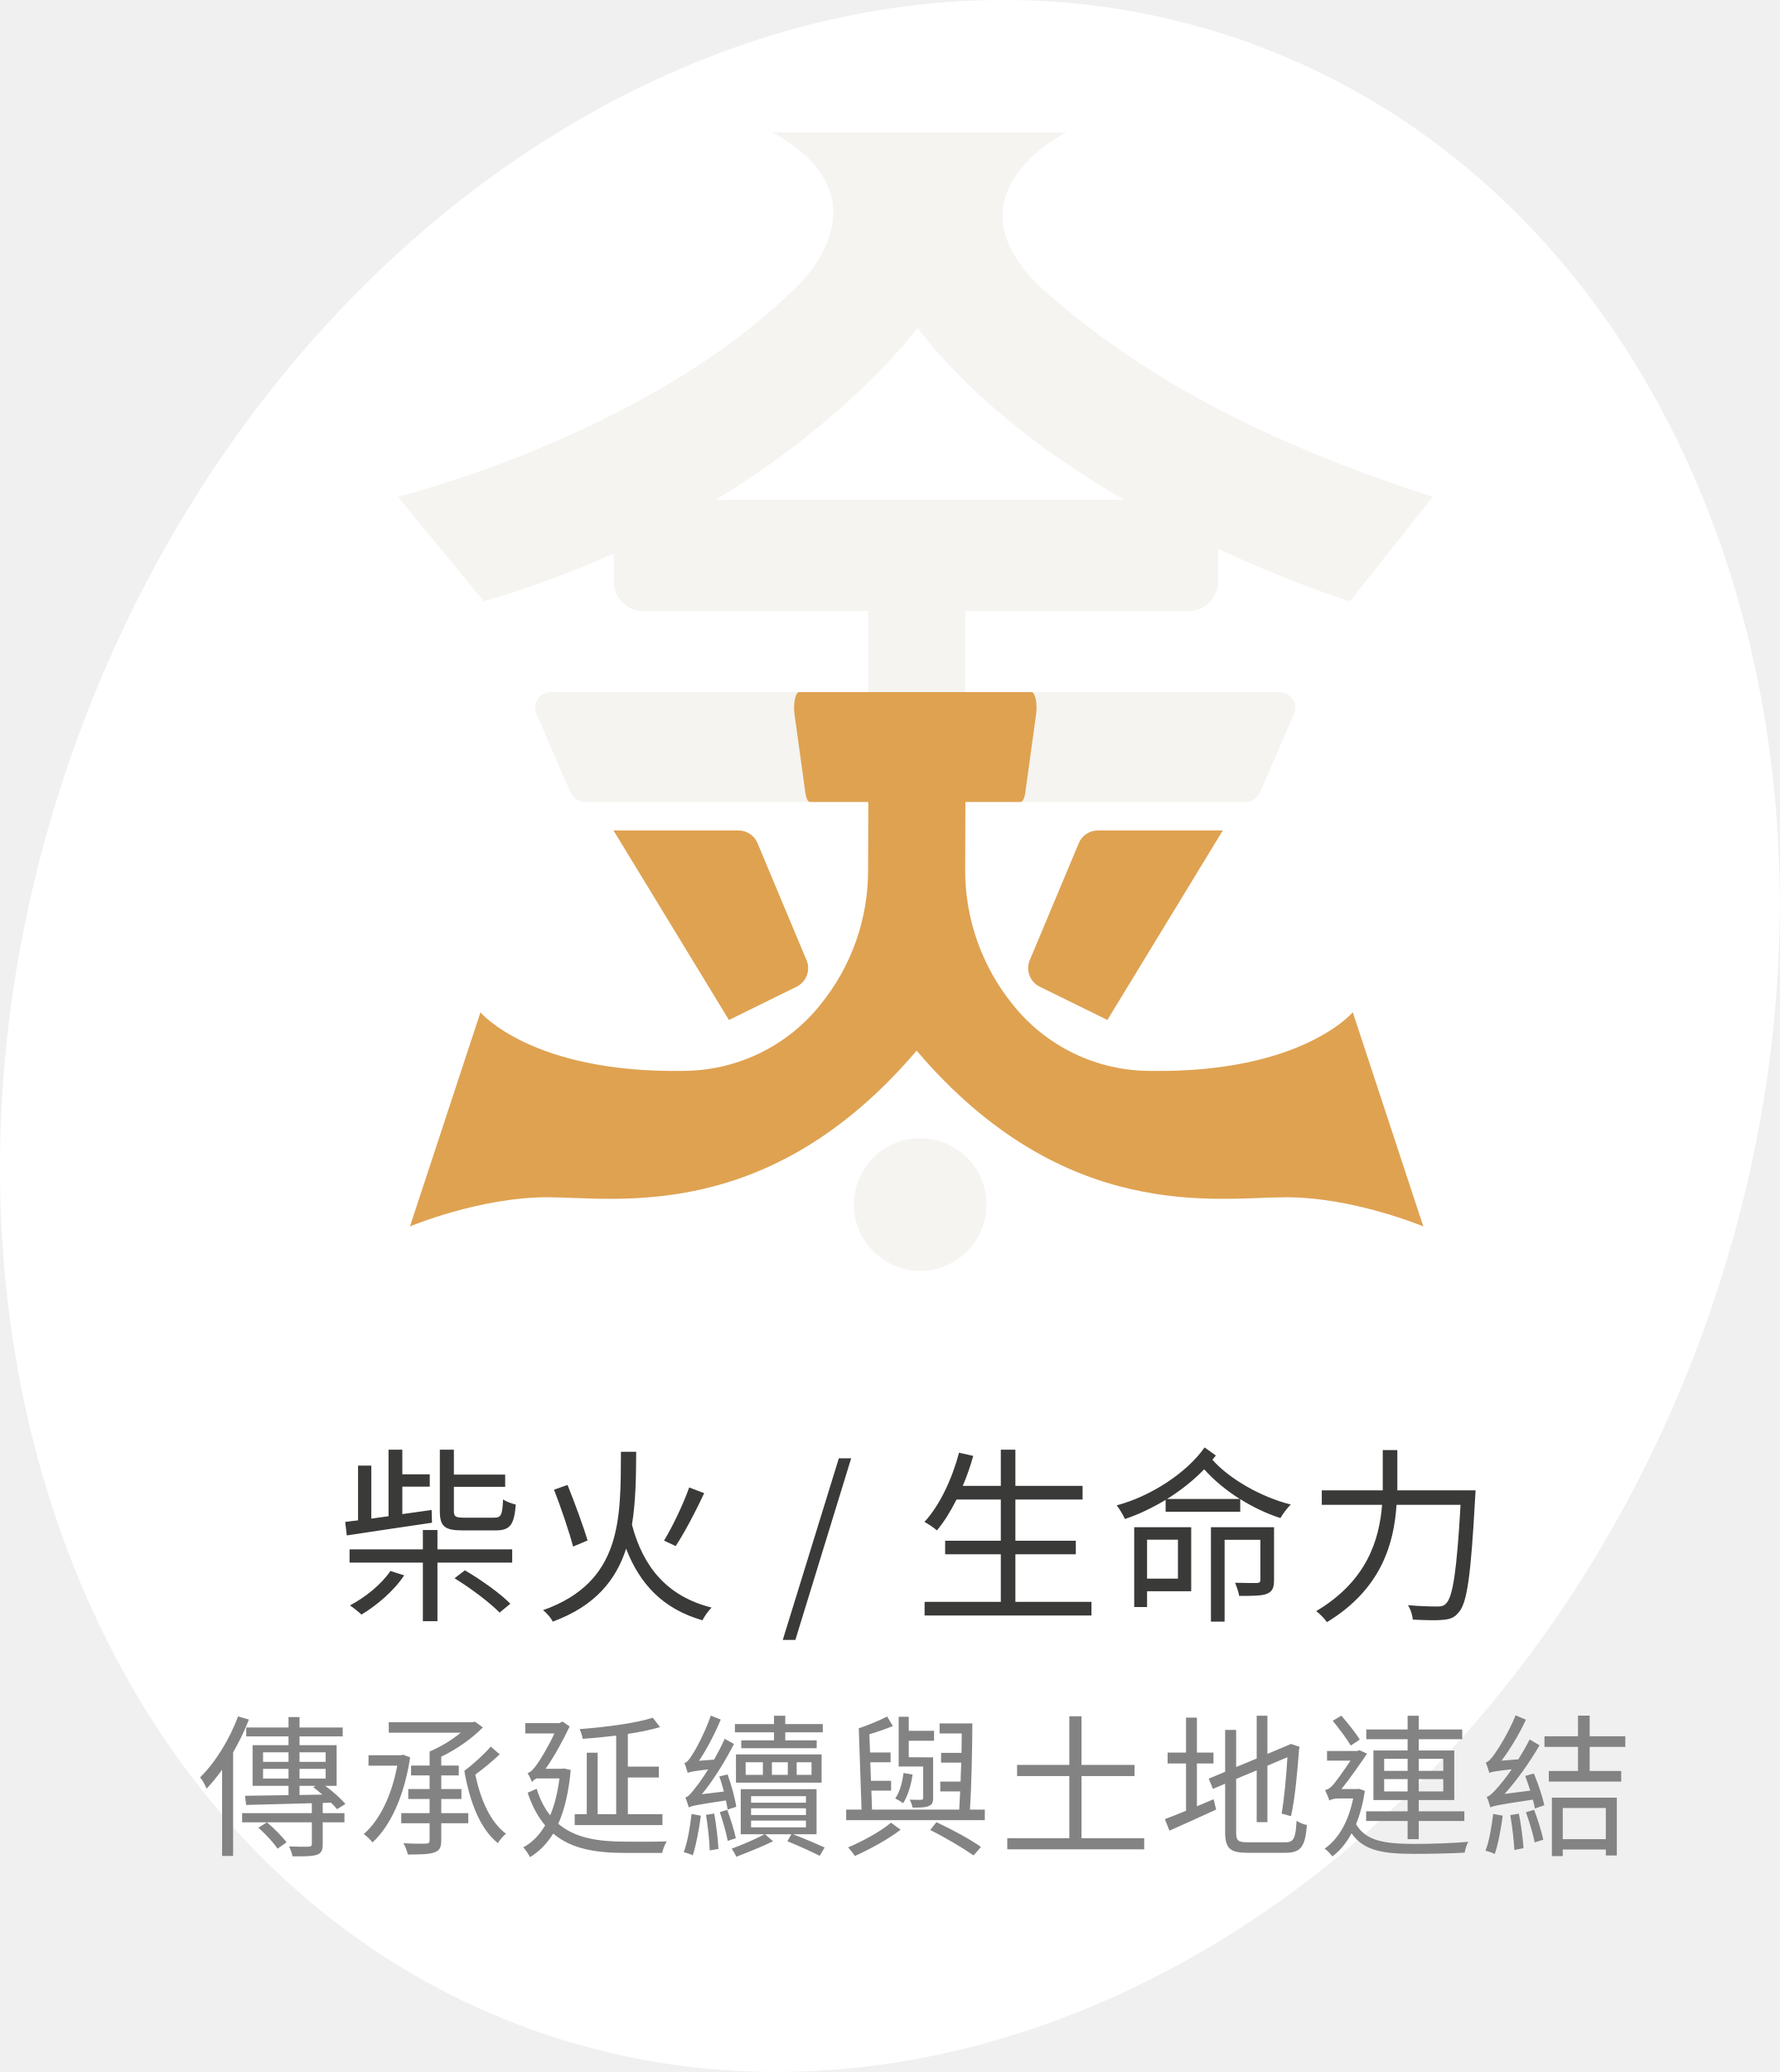
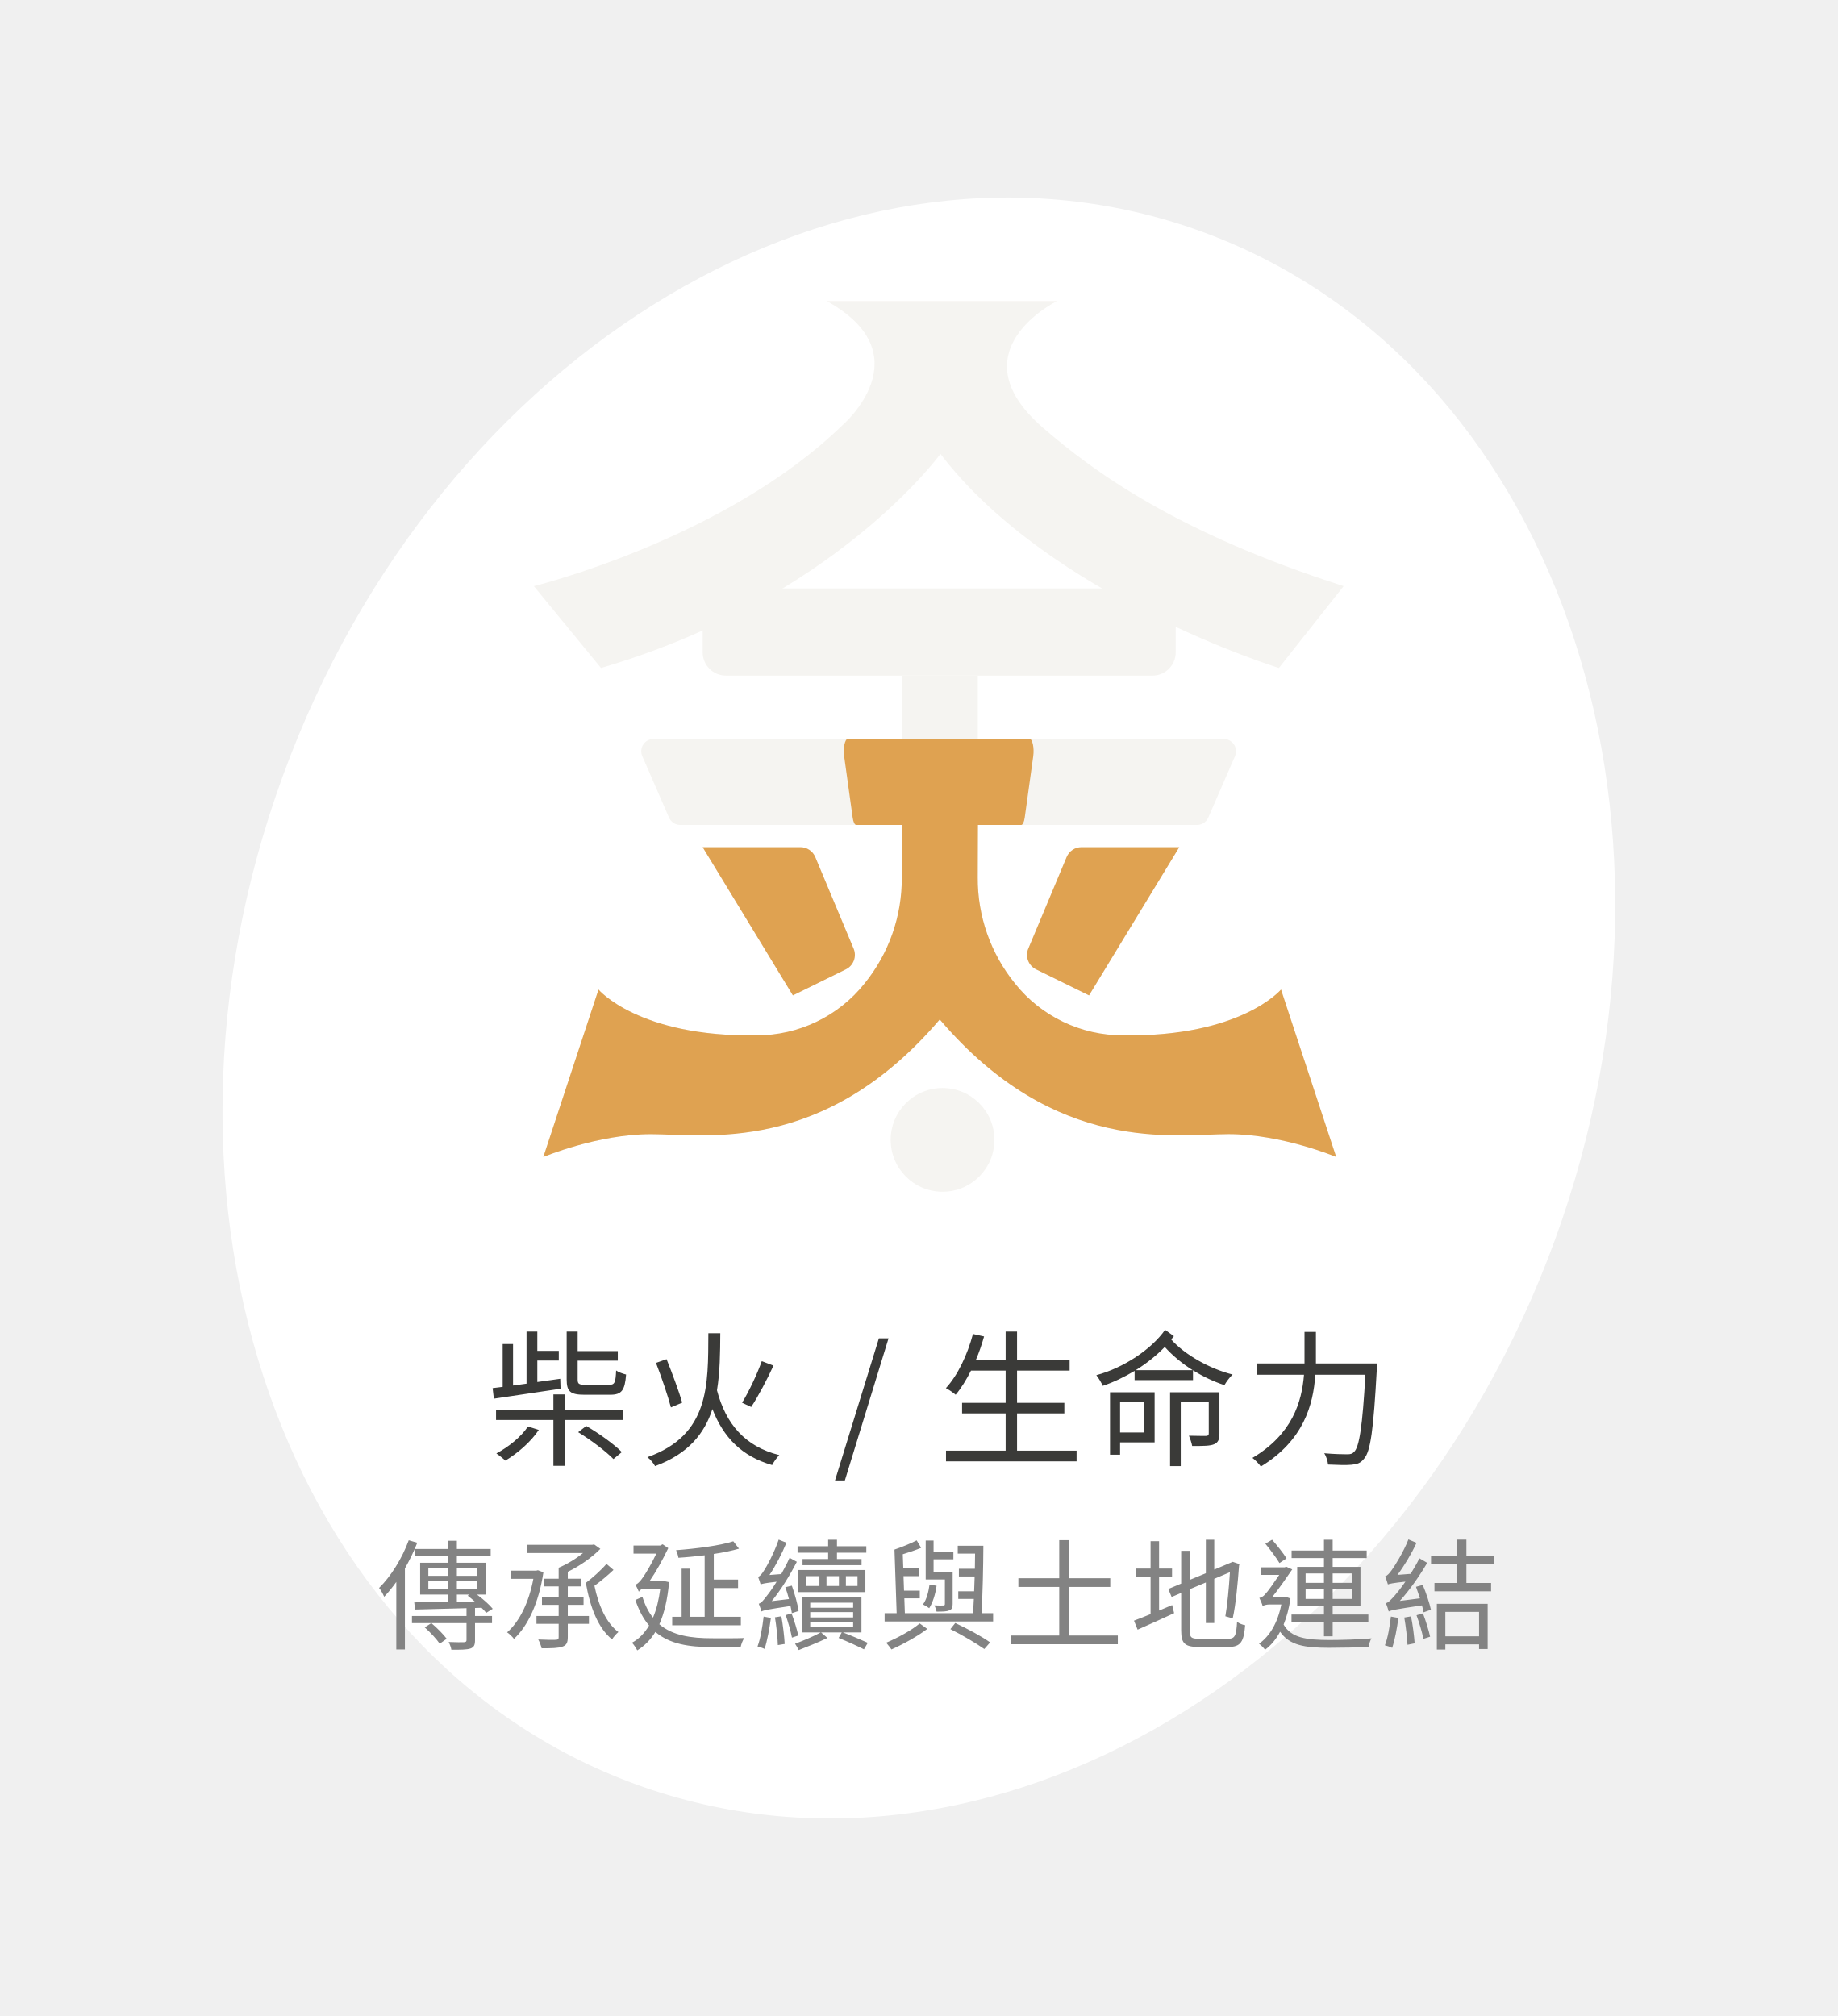
- <svg xmlns="http://www.w3.org/2000/svg" id="a" data-name="圖層 1" width="209.82" height="244.23" viewBox="0 0 209.82 244.23">
+ <svg xmlns="http://www.w3.org/2000/svg" width="276.86" height="303.756" viewBox="0 0 276.86 303.756">
  <defs>
-     <clipPath id="e">
-       <rect x="46.91" y="15.6" width="121.99" height="134.2" fill="none" />
+     <clipPath id="clip-path">
+       <rect id="Rectangle_54" data-name="Rectangle 54" width="121.992" height="134.195" fill="#d9d4c7" />
    </clipPath>
-     <clipPath id="p">
-       <rect x="46.9" y="15.6" width="121.99" height="134.2" fill="none" />
+     <clipPath id="clip-path-2">
+       <rect id="Rectangle_54-2" data-name="Rectangle 54" width="121.992" height="134.195" fill="#dfa251" />
    </clipPath>
  </defs>
-   <g id="b" data-name="ci-badge-04">
-     <ellipse id="c" data-name="Ellipse 5" cx="104.91" cy="122.11" rx="124.5" ry="102" transform="translate(-45.72 178.93) rotate(-70)" fill="#fff" />
-     <g id="d" data-name="Group 16" opacity=".26">
-       <g clip-path="url(#e)">
-         <g id="f" data-name="Group 14">
-           <path id="g" data-name="Path 76" d="M91.04,15.6h34.67s-15.4,7.54-2.15,19.05c7.66,6.65,20.25,15.87,45.34,23.9l-9.75,12.33s-34.47-10.61-50.99-32.25c0,0-15.88,21.93-51.14,32.25l-10.11-12.33s28.91-7.1,46.54-24.3c0,0,12.23-10.54-2.41-18.66" fill="#d9d4c7" />
-           <path id="h" data-name="Path 77" d="M140.1,72.03h-64.27c-1.93,0-3.49-1.57-3.49-3.5v-9.63h71.26v9.63c0,1.93-1.56,3.49-3.49,3.5,0,0,0,0,0,0" fill="#d9d4c7" />
-           <path id="i" data-name="Path 78" d="M146.81,94.53h-77.85c-.73,0-1.4-.44-1.69-1.11l-4.03-9.26c-.41-.94.02-2.02.96-2.43.23-.1.48-.15.74-.15h85.91c1.02,0,1.85.83,1.85,1.85,0,.25-.05.5-.15.74l-4.03,9.26c-.29.67-.96,1.11-1.69,1.11" fill="#d9d4c7" />
-           <path id="j" data-name="Path 79" d="M159.48,119.33s-6.02,7.17-23.8,6.9c-6.34.02-12.33-2.86-16.28-7.82-3.66-4.52-5.65-10.17-5.61-15.98v-30.41h-11.44v30.41c.04,5.82-1.94,11.46-5.61,15.98-3.95,4.96-9.95,7.83-16.29,7.82-17.78.26-23.8-6.9-23.8-6.9l-8.31,25.23s8.17-3.44,16.2-3.44,26.06,3.24,43.53-17.28c17.47,20.52,35.51,17.28,43.53,17.28s16.2,3.44,16.2,3.44l-8.31-25.23Z" fill="#d9d4c7" />
-           <path id="k" data-name="Path 80" d="M130.55,120.22l13.6-22.33h-14.73c-.98,0-1.86.59-2.24,1.49l-5.78,13.8c-.5,1.18.02,2.55,1.17,3.12l7.99,3.93Z" fill="#d9d4c7" />
-           <path id="l" data-name="Path 81" d="M85.94,120.22l-13.6-22.33h14.73c.98,0,1.86.59,2.24,1.49l5.78,13.8c.5,1.18-.02,2.55-1.17,3.12l-7.98,3.93Z" fill="#d9d4c7" />
-           <path id="m" data-name="Path 82" d="M116.29,141.98c0,4.32-3.5,7.81-7.81,7.81s-7.81-3.5-7.81-7.81c0-4.32,3.5-7.81,7.81-7.81h0c4.32,0,7.81,3.5,7.81,7.81" fill="#d9d4c7" />
-         </g>
+   <g id="ci-badge-04" transform="translate(-244.279 -3098.906)">
+     <ellipse id="Ellipse_5" data-name="Ellipse 5" cx="102" cy="124.5" rx="102" ry="124.5" transform="translate(329.442 3098.906) rotate(20)" fill="#fff" />
+     <g id="Group_16" data-name="Group 16" transform="translate(324.709 3144.27)" opacity="0.26">
+       <g id="Group_14" data-name="Group 14" clip-path="url(#clip-path)">
+         <path id="Path_76" data-name="Path 76" d="M44.132,0H78.806s-15.4,7.544-2.15,19.05c7.658,6.652,20.25,15.874,45.337,23.9L112.244,55.28S77.779,44.672,61.252,23.026c0,0-15.876,21.933-51.141,32.254L0,42.952s28.914-7.1,46.545-24.3c0,0,12.228-10.537-2.413-18.655" fill="#d9d4c7" />
+         <path id="Path_77" data-name="Path 77" d="M131,120.8H66.733a3.5,3.5,0,0,1-3.495-3.495v-9.632H134.5v9.632A3.494,3.494,0,0,1,131,120.8" transform="translate(-37.805 -64.37)" fill="#d9d4c7" />
+         <path id="Path_78" data-name="Path 78" d="M123.944,177.007H46.089A1.848,1.848,0,0,1,44.4,175.9l-4.028-9.262a1.847,1.847,0,0,1,1.694-2.584h85.91a1.847,1.847,0,0,1,1.694,2.584l-4.028,9.262a1.847,1.847,0,0,1-1.694,1.11" transform="translate(-24.04 -98.073)" fill="#d9d4c7" />
+         <path id="Path_79" data-name="Path 79" d="M114.7,187.615s-6.021,7.168-23.8,6.9A20.746,20.746,0,0,1,74.616,186.7a25.082,25.082,0,0,1-5.606-15.981V140.313H57.568v30.408A25.084,25.084,0,0,1,51.962,186.7a20.748,20.748,0,0,1-16.287,7.816c-17.776.265-23.8-6.9-23.8-6.9l-8.314,25.23s8.171-3.441,16.2-3.441,26.06,3.236,43.525-17.283C80.754,212.64,98.8,209.4,106.814,209.4s16.2,3.441,16.2,3.441Z" transform="translate(-2.131 -83.882)" fill="#d9d4c7" />
+         <path id="Path_80" data-name="Path 80" d="M194.093,226.927l13.595-22.334h-14.73a2.428,2.428,0,0,0-2.24,1.49l-5.777,13.8A2.428,2.428,0,0,0,186.108,223Z" transform="translate(-110.448 -122.31)" fill="#d9d4c7" />
+         <path id="Path_81" data-name="Path 81" d="M76.833,226.927,63.238,204.593H77.969a2.427,2.427,0,0,1,2.239,1.49l5.777,13.8A2.428,2.428,0,0,1,84.817,223Z" transform="translate(-37.805 -122.31)" fill="#d9d4c7" />
+         <path id="Path_82" data-name="Path 82" d="M149.288,302.631a7.813,7.813,0,1,1-7.813-7.813,7.813,7.813,0,0,1,7.813,7.813" transform="translate(-79.906 -176.248)" fill="#d9d4c7" />
      </g>
    </g>
-     <g id="n" data-name="柴火 生命力" isolation="isolate">
-       <text transform="translate(39.82 189.36)" fill="#3a3a38" font-family="NotoSansCJKtc-Medium-B5pc-H, 'Noto Sans CJK TC'" font-size="22" font-weight="500" isolation="isolate" letter-spacing=".05em">
-         <tspan x="0" y="0">柴火 / 生命力</tspan>
-       </text>
-     </g>
-     <g id="o" data-name="傳承延續與土地連結" isolation="isolate">
-       <text transform="translate(23.31 217.36)" fill="#838383" font-family="NotoSansCJKtc-Regular-B5pc-H, 'Noto Sans CJK TC'" font-size="18" isolation="isolate" letter-spacing=".05em">
-         <tspan x="0" y="0">傳承延續與土地連結</tspan>
-       </text>
-     </g>
-     <g clip-path="url(#p)">
-       <g id="q" data-name="Group 14-2">
-         <path id="r" data-name="Path 78-2" d="M120.32,94.53h-24.84c-.24,0-.45-.44-.54-1.11l-1.28-9.26c-.17-1.22.12-2.58.54-2.58h27.41c.42,0,.71,1.36.54,2.58l-1.28,9.26c-.09.67-.31,1.11-.54,1.11" fill="#dfa251" />
-         <path id="s" data-name="Path 79-2" d="M159.47,119.33s-6.02,7.17-23.8,6.9c-6.34.02-12.33-2.86-16.28-7.82-3.66-4.52-5.65-10.17-5.61-15.98l.07-19.55v-1.24h-11.44l-.07,20.79c.04,5.82-1.94,11.46-5.61,15.98-3.95,4.96-9.95,7.83-16.29,7.82-17.78.26-23.8-6.9-23.8-6.9l-8.31,25.23s8.17-3.44,16.2-3.44,26.06,3.24,43.53-17.28c17.47,20.52,35.51,17.28,43.53,17.28s16.2,3.44,16.2,3.44l-8.31-25.23Z" fill="#dfa251" />
-         <path id="t" data-name="Path 80-2" d="M130.55,120.22l13.6-22.33h-14.73c-.98,0-1.86.59-2.24,1.49l-5.78,13.8c-.5,1.18.02,2.55,1.17,3.12l7.99,3.93Z" fill="#dfa251" />
-         <path id="u" data-name="Path 81-2" d="M85.93,120.22l-13.6-22.33h14.73c.98,0,1.86.59,2.24,1.49l5.78,13.8c.5,1.18-.02,2.55-1.17,3.12l-7.98,3.93Z" fill="#dfa251" />
-       </g>
+     <text id="柴火_生命力" data-name="柴火 / 生命力" transform="translate(385.709 3318.027)" fill="#3a3a38" font-size="22" font-family="NotoSansCJKtc-Medium, Noto Sans CJK TC" font-weight="500" letter-spacing="0.05em">
+       <tspan x="-68.09" y="0">柴火 / 生命力</tspan>
+     </text>
+     <text id="傳承延續與土地連結" transform="translate(385.709 3346.027)" fill="#838383" font-size="18" font-family="NotoSansCJKtc-Regular, Noto Sans CJK TC" letter-spacing="0.05em">
+       <tspan x="-84.6" y="0">傳承延續與土地連結</tspan>
+     </text>
+     <g id="Group_14-2" data-name="Group 14" transform="translate(324.702 3144.27)" clip-path="url(#clip-path-2)">
+       <path id="Path_78-2" data-name="Path 78" d="M66.927,177.007H42.087c-.235,0-.447-.436-.54-1.11l-1.285-9.262c-.169-1.22.116-2.584.54-2.584h27.41c.424,0,.71,1.364.54,2.584L67.468,175.9c-.094.674-.306,1.11-.54,1.11" transform="translate(6.489 -98.073)" fill="#dfa251" />
+       <path id="Path_79-2" data-name="Path 79" d="M114.7,187.615s-6.021,7.168-23.8,6.9A20.746,20.746,0,0,1,74.616,186.7a25.082,25.082,0,0,1-5.606-15.981l.07-19.555v-1.24H57.638l-.07,20.795A25.084,25.084,0,0,1,51.962,186.7a20.748,20.748,0,0,1-16.287,7.816c-17.776.265-23.8-6.9-23.8-6.9l-8.314,25.23s8.171-3.441,16.2-3.441,26.06,3.236,43.525-17.283C80.754,212.64,98.8,209.4,106.814,209.4s16.2,3.441,16.2,3.441Z" transform="translate(-2.131 -83.882)" fill="#dfa251" />
+       <path id="Path_80-2" data-name="Path 80" d="M194.093,226.927l13.595-22.334h-14.73a2.428,2.428,0,0,0-2.24,1.49l-5.777,13.8A2.428,2.428,0,0,0,186.108,223Z" transform="translate(-110.448 -122.31)" fill="#dfa251" />
+       <path id="Path_81-2" data-name="Path 81" d="M76.833,226.927,63.238,204.593H77.969a2.427,2.427,0,0,1,2.239,1.49l5.777,13.8A2.428,2.428,0,0,1,84.817,223Z" transform="translate(-37.805 -122.31)" fill="#dfa251" />
    </g>
  </g>
</svg>
